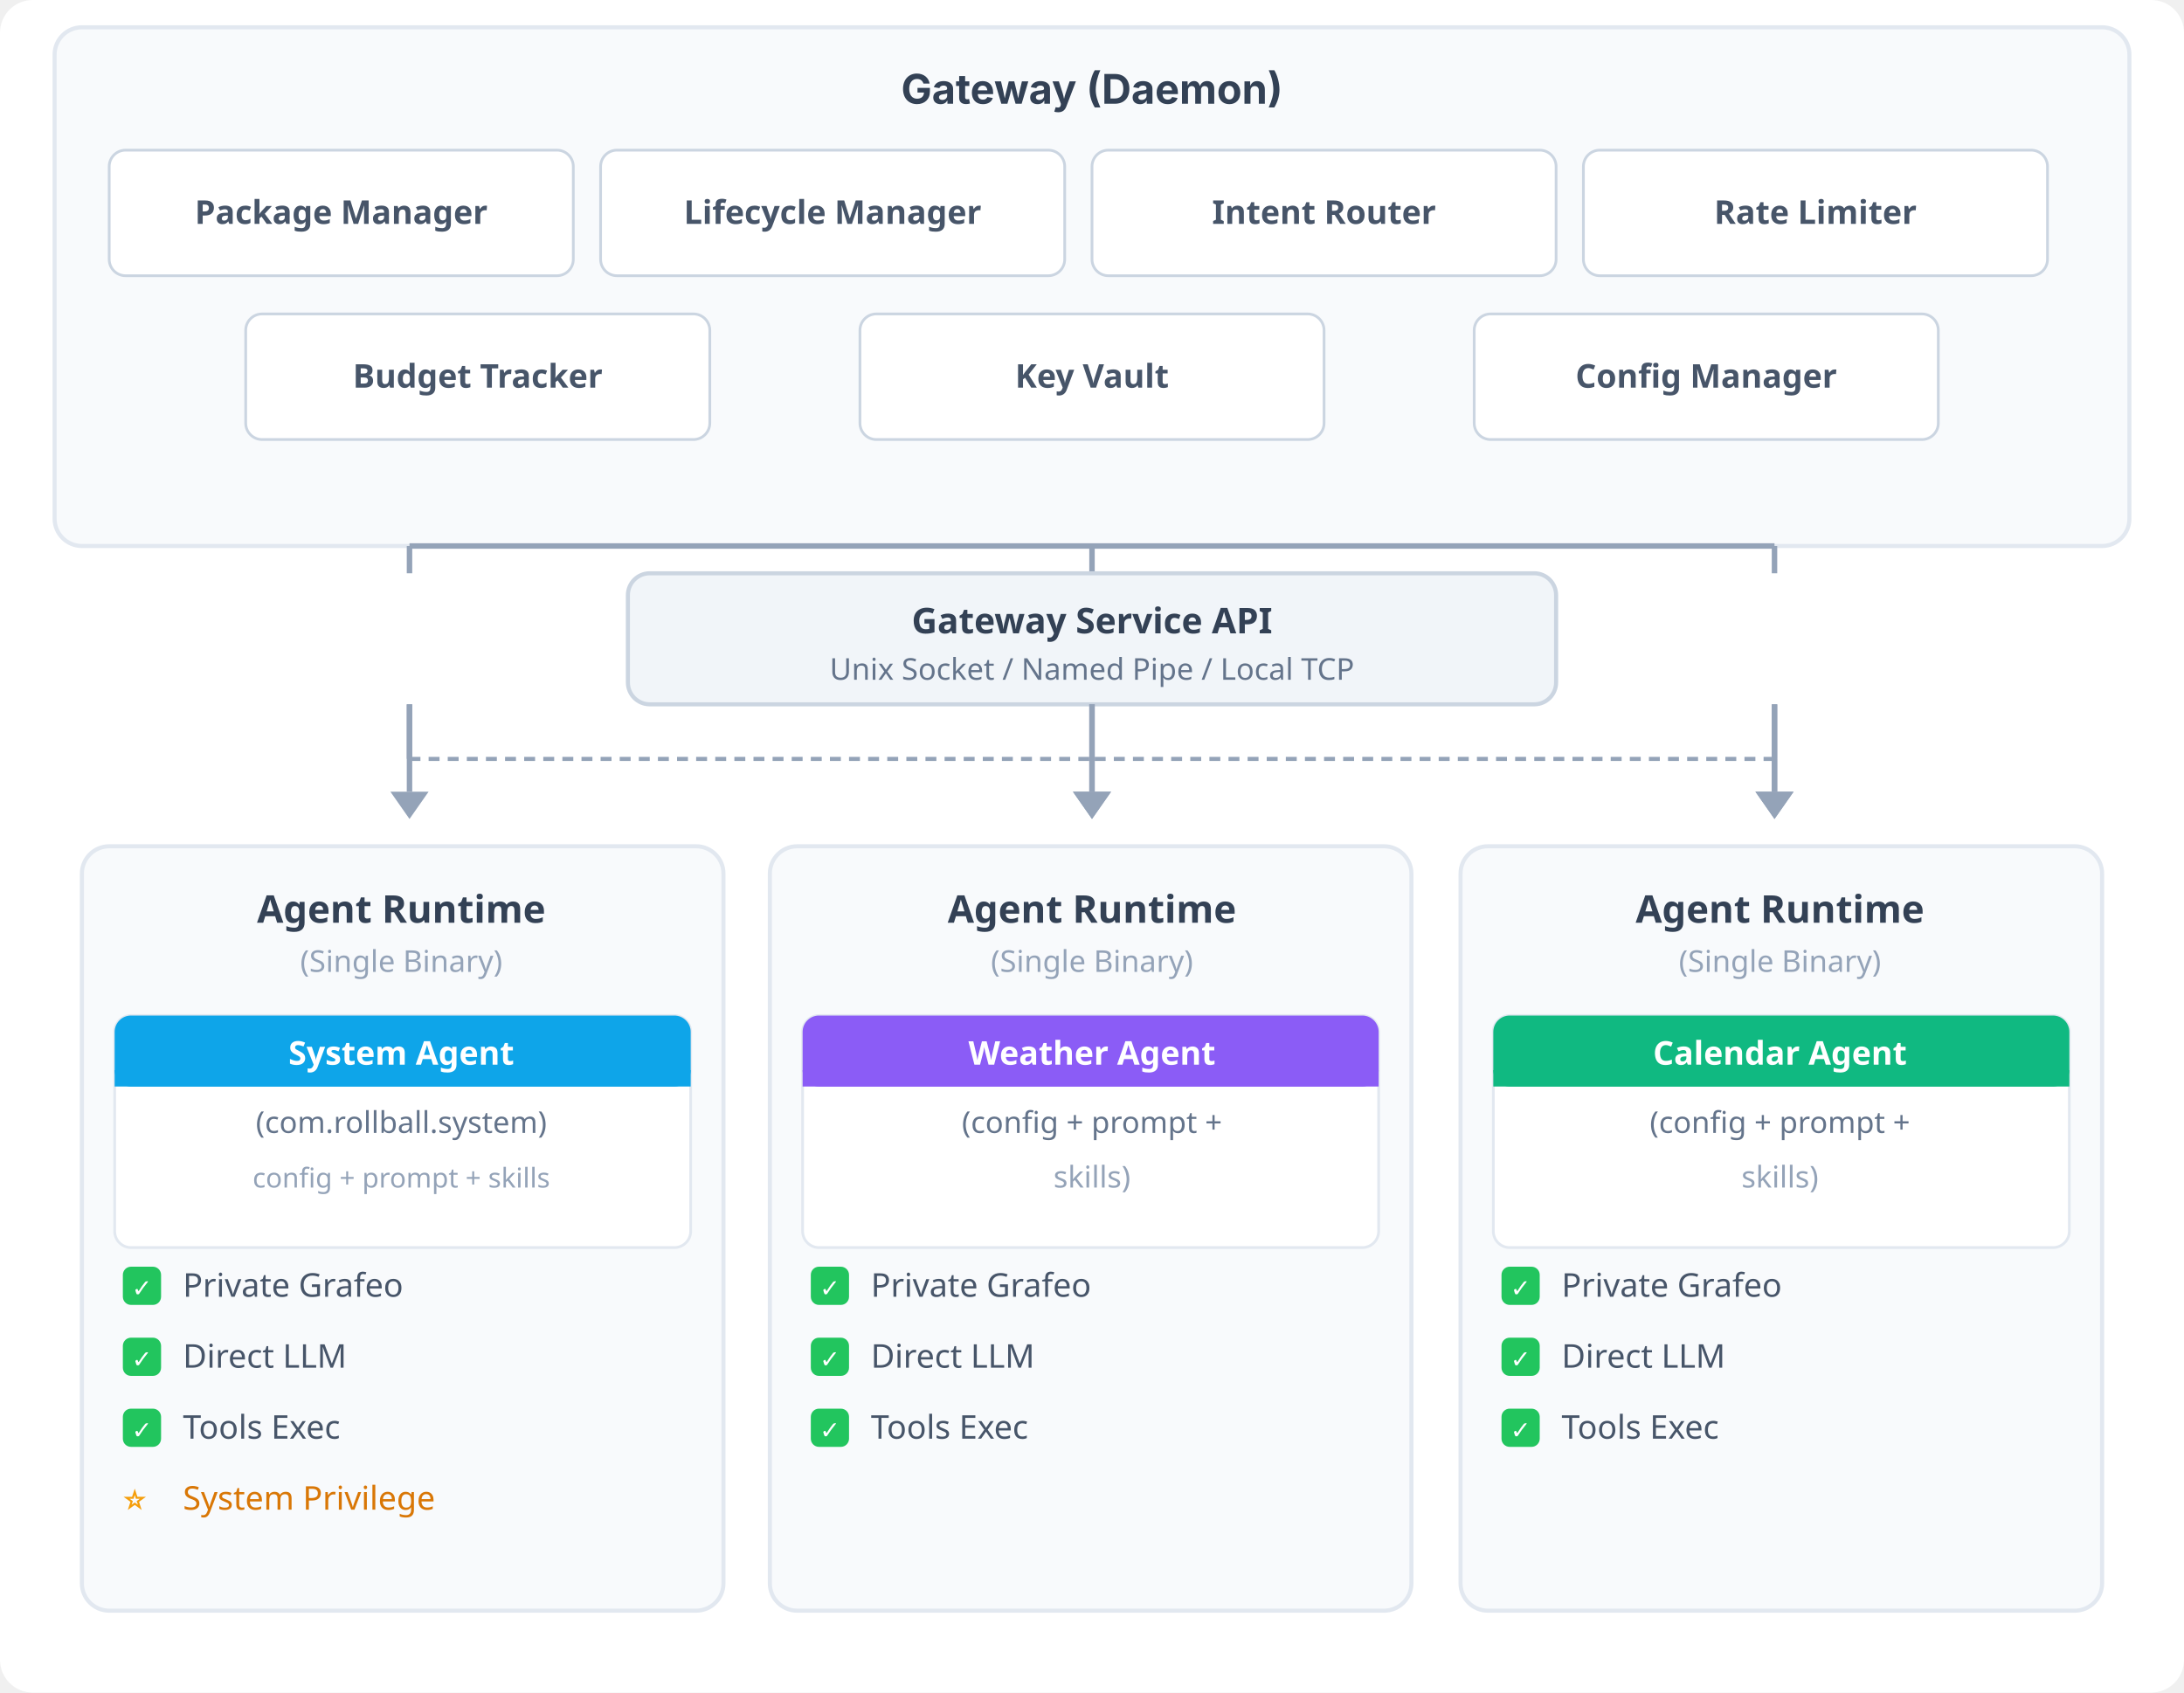
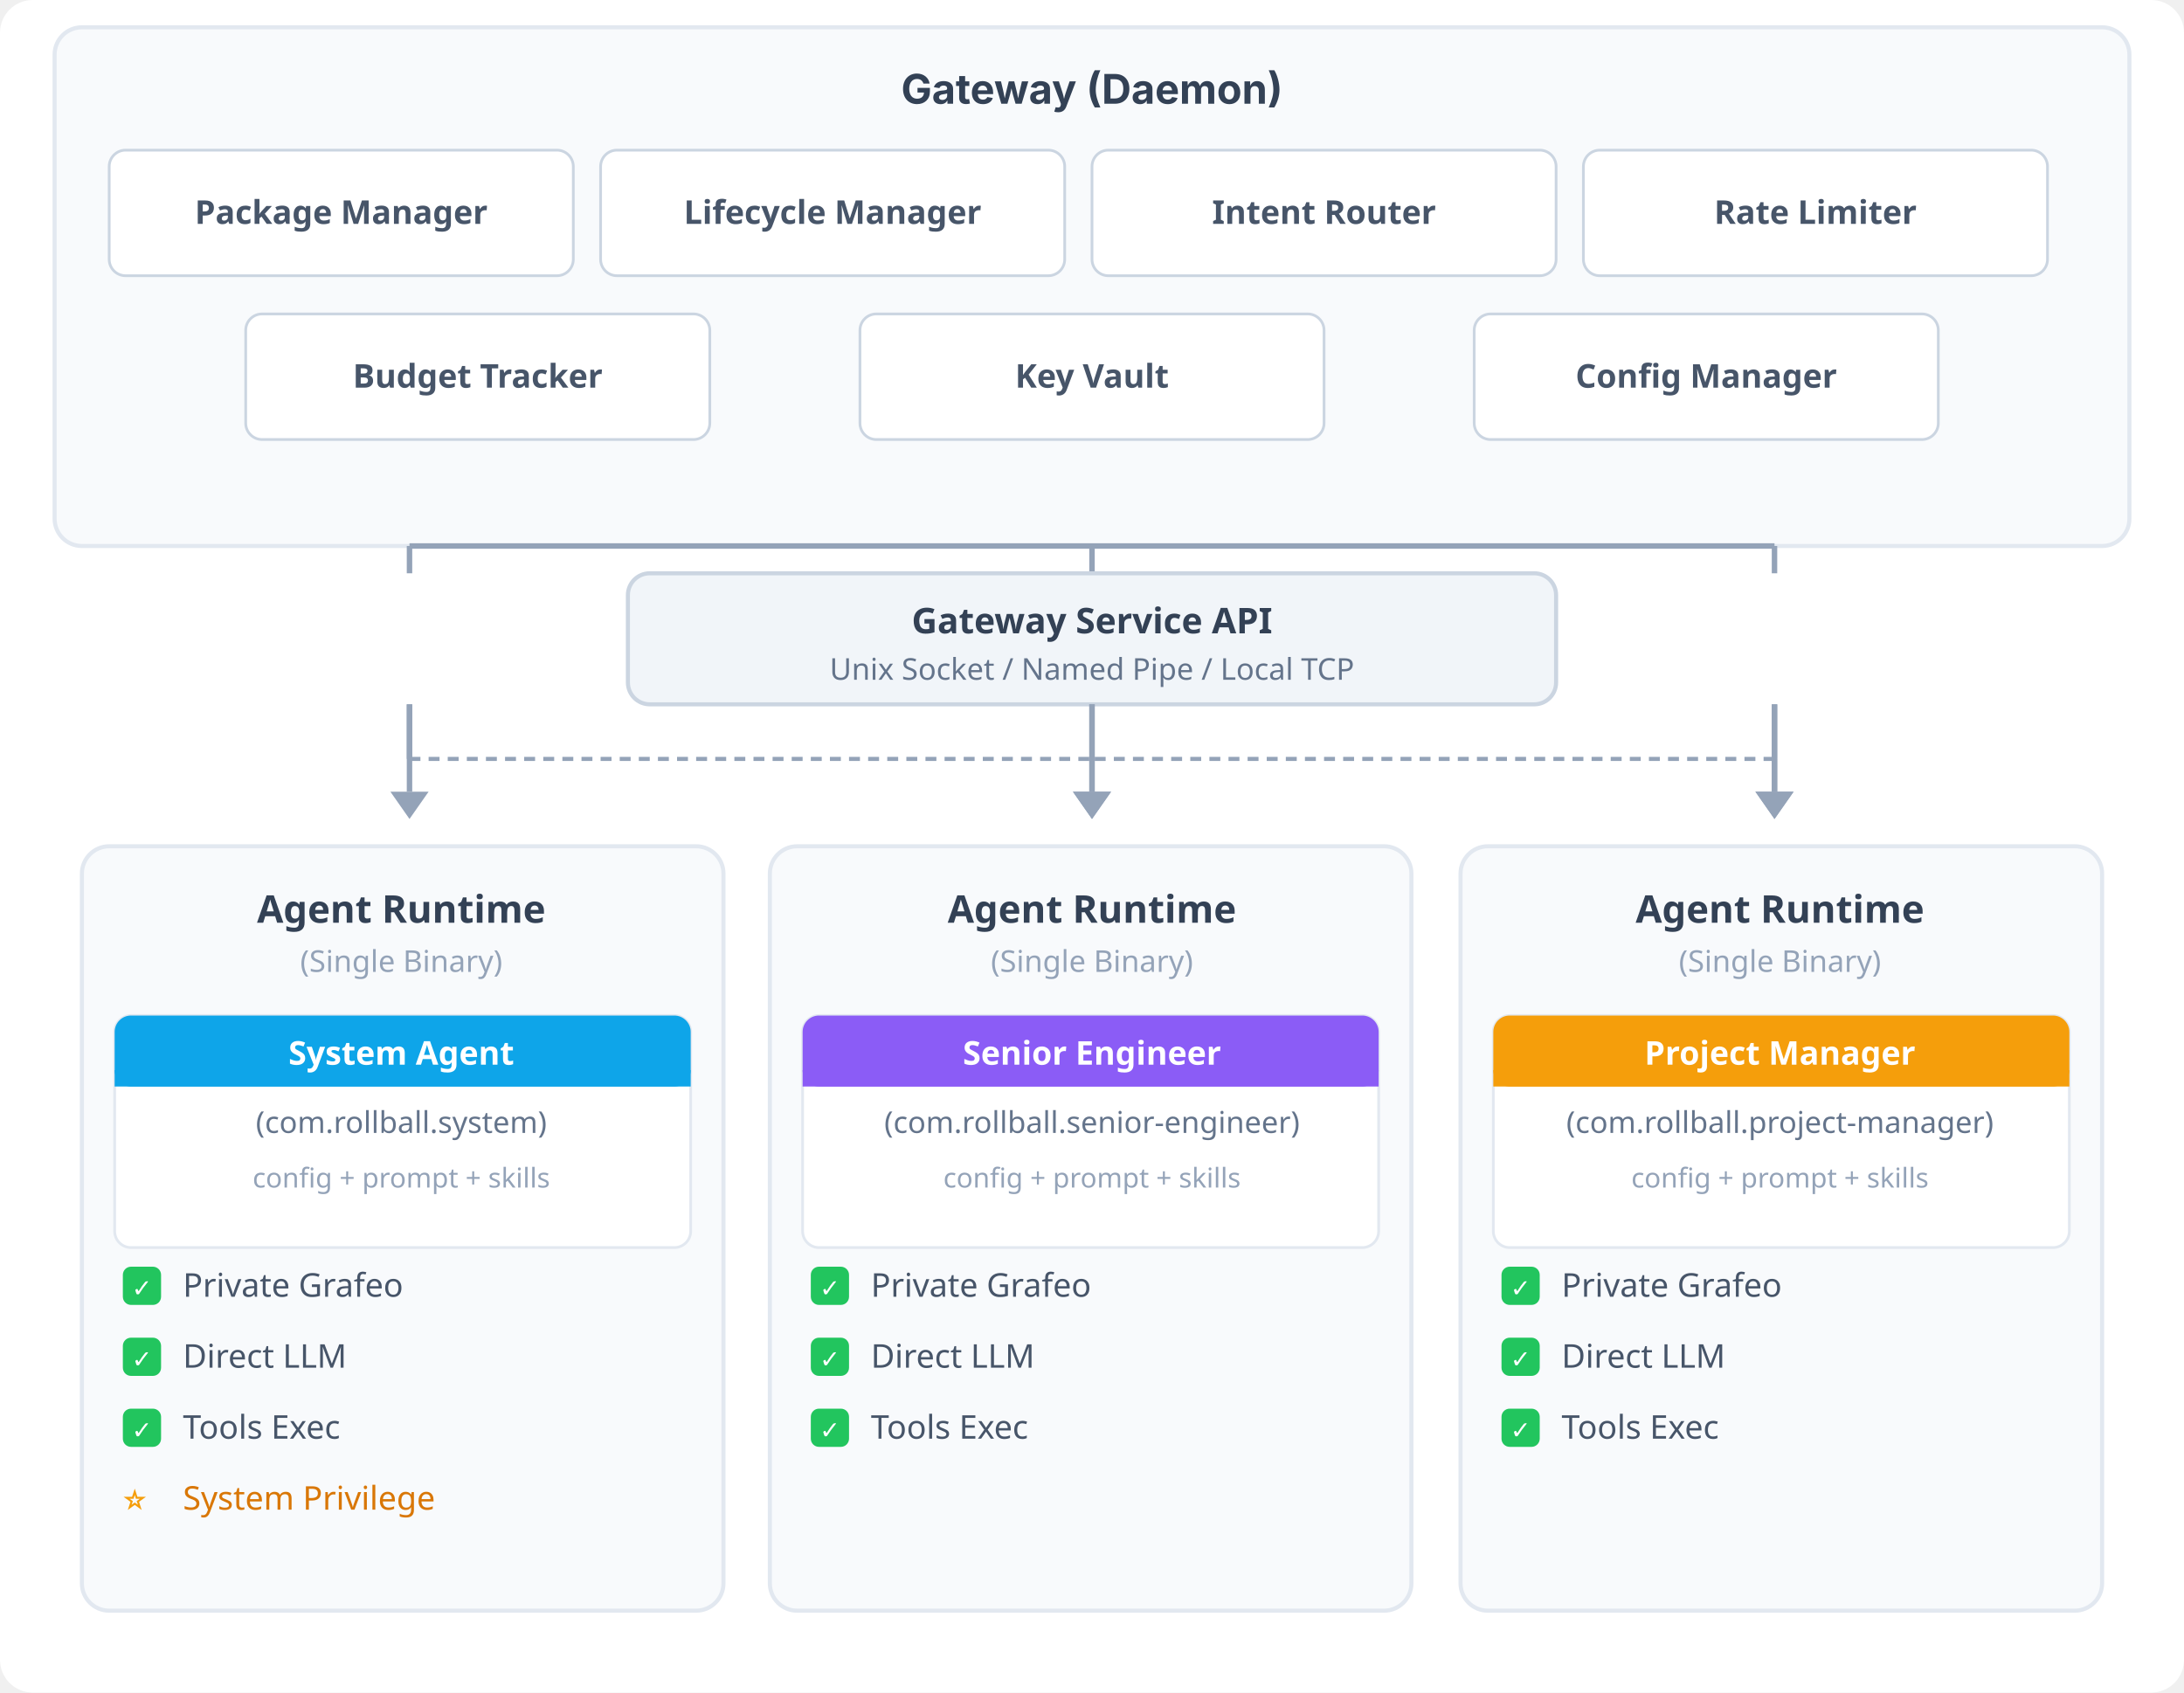
<svg xmlns="http://www.w3.org/2000/svg" viewBox="0 0 800 620" width="100%" height="100%">
  <rect width="800" height="620" fill="#ffffff" rx="12" />
  <rect x="20" y="10" width="760" height="190" rx="10" fill="#f8fafc" stroke="#e2e8f0" stroke-width="1.5" />
  <text x="400" y="38" text-anchor="middle" fill="#334155" font-family="system-ui, -apple-system, sans-serif" font-size="15" font-weight="700">Gateway (Daemon)</text>
  <rect x="40" y="55" width="170" height="46" rx="6" fill="#ffffff" stroke="#cbd5e1" stroke-width="1" />
  <text x="125" y="82" text-anchor="middle" fill="#475569" font-family="system-ui, sans-serif" font-size="12" font-weight="600">Package Manager</text>
  <rect x="220" y="55" width="170" height="46" rx="6" fill="#ffffff" stroke="#cbd5e1" stroke-width="1" />
  <text x="305" y="82" text-anchor="middle" fill="#475569" font-family="system-ui, sans-serif" font-size="12" font-weight="600">Lifecycle Manager</text>
  <rect x="400" y="55" width="170" height="46" rx="6" fill="#ffffff" stroke="#cbd5e1" stroke-width="1" />
  <text x="485" y="82" text-anchor="middle" fill="#475569" font-family="system-ui, sans-serif" font-size="12" font-weight="600">Intent Router</text>
  <rect x="580" y="55" width="170" height="46" rx="6" fill="#ffffff" stroke="#cbd5e1" stroke-width="1" />
  <text x="665" y="82" text-anchor="middle" fill="#475569" font-family="system-ui, sans-serif" font-size="12" font-weight="600">Rate Limiter</text>
  <rect x="90" y="115" width="170" height="46" rx="6" fill="#ffffff" stroke="#cbd5e1" stroke-width="1" />
  <text x="175" y="142" text-anchor="middle" fill="#475569" font-family="system-ui, sans-serif" font-size="12" font-weight="600">Budget Tracker</text>
  <rect x="315" y="115" width="170" height="46" rx="6" fill="#ffffff" stroke="#cbd5e1" stroke-width="1" />
  <text x="400" y="142" text-anchor="middle" fill="#475569" font-family="system-ui, sans-serif" font-size="12" font-weight="600">Key Vault</text>
  <rect x="540" y="115" width="170" height="46" rx="6" fill="#ffffff" stroke="#cbd5e1" stroke-width="1" />
  <text x="625" y="142" text-anchor="middle" fill="#475569" font-family="system-ui, sans-serif" font-size="12" font-weight="600">Config Manager</text>
  <line x1="150" y1="200" x2="650" y2="200" stroke="#94a3b8" stroke-width="2" />
  <line x1="400" y1="200" x2="400" y2="210" stroke="#94a3b8" stroke-width="2" />
  <line x1="150" y1="200" x2="150" y2="210" stroke="#94a3b8" stroke-width="2" />
  <line x1="650" y1="200" x2="650" y2="210" stroke="#94a3b8" stroke-width="2" />
  <rect x="230" y="210" width="340" height="48" rx="8" fill="#f1f5f9" stroke="#cbd5e1" stroke-width="1.5" />
  <text x="400" y="232" text-anchor="middle" fill="#334155" font-family="system-ui, sans-serif" font-size="13" font-weight="700">Gateway Service API</text>
  <text x="400" y="249" text-anchor="middle" fill="#64748b" font-family="system-ui, sans-serif" font-size="11">Unix Socket / Named Pipe / Local TCP</text>
  <line x1="150" y1="258" x2="150" y2="278" stroke="#94a3b8" stroke-width="2" />
  <line x1="150" y1="278" x2="400" y2="278" stroke="#94a3b8" stroke-width="1.5" stroke-dasharray="4,3" />
  <line x1="400" y1="258" x2="400" y2="290" stroke="#94a3b8" stroke-width="2" />
  <polygon points="393,290 400,300 407,290" fill="#94a3b8" />
  <line x1="650" y1="258" x2="650" y2="278" stroke="#94a3b8" stroke-width="2" />
  <line x1="650" y1="278" x2="400" y2="278" stroke="#94a3b8" stroke-width="1.5" stroke-dasharray="4,3" />
  <line x1="650" y1="278" x2="650" y2="290" stroke="#94a3b8" stroke-width="2" />
  <polygon points="643,290 650,300 657,290" fill="#94a3b8" />
  <line x1="400" y1="258" x2="400" y2="290" stroke="#94a3b8" stroke-width="2" />
  <polygon points="393,290 400,300 407,290" fill="#94a3b8" />
  <line x1="150" y1="258" x2="150" y2="290" stroke="#94a3b8" stroke-width="2" />
  <polygon points="143,290 150,300 157,290" fill="#94a3b8" />
  <line x1="650" y1="258" x2="650" y2="290" stroke="#94a3b8" stroke-width="2" />
  <polygon points="643,290 650,300 657,290" fill="#94a3b8" />
  <rect x="30" y="310" width="235" height="280" rx="10" fill="#f8fafc" stroke="#e2e8f0" stroke-width="1.5" />
  <text x="147" y="338" text-anchor="middle" fill="#334155" font-family="system-ui, sans-serif" font-size="14" font-weight="700">Agent Runtime</text>
  <text x="147" y="356" text-anchor="middle" fill="#94a3b8" font-family="system-ui, sans-serif" font-size="11">(Single Binary)</text>
  <rect x="42" y="372" width="211" height="85" rx="6" fill="#ffffff" stroke="#e2e8f0" stroke-width="1" />
  <rect x="42" y="372" width="211" height="26" rx="6" fill="#0ea5e9" />
  <rect x="42" y="392" width="211" height="6" fill="#0ea5e9" />
  <text x="147" y="390" text-anchor="middle" fill="white" font-family="system-ui, sans-serif" font-size="12" font-weight="600">System Agent</text>
  <text x="147" y="415" text-anchor="middle" fill="#64748b" font-family="system-ui, sans-serif" font-size="11">(com.rollball.system)</text>
  <text x="147" y="435" text-anchor="middle" fill="#94a3b8" font-family="system-ui, sans-serif" font-size="10">config + prompt + skills</text>
  <g transform="translate(45, 472)">
    <rect x="0" y="-8" width="14" height="14" rx="3" fill="#22c55e" />
    <text x="7" y="3" text-anchor="middle" fill="white" font-family="system-ui, sans-serif" font-size="9" font-weight="bold">✓</text>
    <text x="22" y="3" fill="#475569" font-family="system-ui, sans-serif" font-size="12">Private Grafeo</text>
  </g>
  <g transform="translate(45, 498)">
    <rect x="0" y="-8" width="14" height="14" rx="3" fill="#22c55e" />
    <text x="7" y="3" text-anchor="middle" fill="white" font-family="system-ui, sans-serif" font-size="9" font-weight="bold">✓</text>
    <text x="22" y="3" fill="#475569" font-family="system-ui, sans-serif" font-size="12">Direct LLM</text>
  </g>
  <g transform="translate(45, 524)">
    <rect x="0" y="-8" width="14" height="14" rx="3" fill="#22c55e" />
    <text x="7" y="3" text-anchor="middle" fill="white" font-family="system-ui, sans-serif" font-size="9" font-weight="bold">✓</text>
    <text x="22" y="3" fill="#475569" font-family="system-ui, sans-serif" font-size="12">Tools Exec</text>
  </g>
  <g transform="translate(45, 550)">
    <text x="0" y="3" fill="#f59e0b" font-family="system-ui, sans-serif" font-size="13">⭐</text>
    <text x="22" y="3" fill="#d97706" font-family="system-ui, sans-serif" font-size="12" font-weight="500">System Privilege</text>
  </g>
  <rect x="282" y="310" width="235" height="280" rx="10" fill="#f8fafc" stroke="#e2e8f0" stroke-width="1.5" />
  <text x="400" y="338" text-anchor="middle" fill="#334155" font-family="system-ui, sans-serif" font-size="14" font-weight="700">Agent Runtime</text>
  <text x="400" y="356" text-anchor="middle" fill="#94a3b8" font-family="system-ui, sans-serif" font-size="11">(Single Binary)</text>
  <rect x="294" y="372" width="211" height="85" rx="6" fill="#ffffff" stroke="#e2e8f0" stroke-width="1" />
  <rect x="294" y="372" width="211" height="26" rx="6" fill="#8b5cf6" />
  <rect x="294" y="392" width="211" height="6" fill="#8b5cf6" />
-   <text x="400" y="390" text-anchor="middle" fill="white" font-family="system-ui, sans-serif" font-size="12" font-weight="600">Weather Agent</text>
-   <text x="400" y="415" text-anchor="middle" fill="#64748b" font-family="system-ui, sans-serif" font-size="11">(config + prompt +</text>
-   <text x="400" y="435" text-anchor="middle" fill="#94a3b8" font-family="system-ui, sans-serif" font-size="11">skills)</text>
+   <text x="400" y="390" text-anchor="middle" fill="white" font-family="system-ui, sans-serif" font-size="12" font-weight="600">Senior Engineer</text>
+   <text x="400" y="415" text-anchor="middle" fill="#64748b" font-family="system-ui, sans-serif" font-size="11">(com.rollball.senior-engineer)</text>
+   <text x="400" y="435" text-anchor="middle" fill="#94a3b8" font-family="system-ui, sans-serif" font-size="10">config + prompt + skills</text>
  <g transform="translate(297, 472)">
    <rect x="0" y="-8" width="14" height="14" rx="3" fill="#22c55e" />
    <text x="7" y="3" text-anchor="middle" fill="white" font-family="system-ui, sans-serif" font-size="9" font-weight="bold">✓</text>
    <text x="22" y="3" fill="#475569" font-family="system-ui, sans-serif" font-size="12">Private Grafeo</text>
  </g>
  <g transform="translate(297, 498)">
    <rect x="0" y="-8" width="14" height="14" rx="3" fill="#22c55e" />
    <text x="7" y="3" text-anchor="middle" fill="white" font-family="system-ui, sans-serif" font-size="9" font-weight="bold">✓</text>
    <text x="22" y="3" fill="#475569" font-family="system-ui, sans-serif" font-size="12">Direct LLM</text>
  </g>
  <g transform="translate(297, 524)">
    <rect x="0" y="-8" width="14" height="14" rx="3" fill="#22c55e" />
    <text x="7" y="3" text-anchor="middle" fill="white" font-family="system-ui, sans-serif" font-size="9" font-weight="bold">✓</text>
    <text x="22" y="3" fill="#475569" font-family="system-ui, sans-serif" font-size="12">Tools Exec</text>
  </g>
  <rect x="535" y="310" width="235" height="280" rx="10" fill="#f8fafc" stroke="#e2e8f0" stroke-width="1.5" />
  <text x="652" y="338" text-anchor="middle" fill="#334155" font-family="system-ui, sans-serif" font-size="14" font-weight="700">Agent Runtime</text>
  <text x="652" y="356" text-anchor="middle" fill="#94a3b8" font-family="system-ui, sans-serif" font-size="11">(Single Binary)</text>
  <rect x="547" y="372" width="211" height="85" rx="6" fill="#ffffff" stroke="#e2e8f0" stroke-width="1" />
-   <rect x="547" y="372" width="211" height="26" rx="6" fill="#10b981" />
-   <rect x="547" y="392" width="211" height="6" fill="#10b981" />
-   <text x="652" y="390" text-anchor="middle" fill="white" font-family="system-ui, sans-serif" font-size="12" font-weight="600">Calendar Agent</text>
-   <text x="652" y="415" text-anchor="middle" fill="#64748b" font-family="system-ui, sans-serif" font-size="11">(config + prompt +</text>
-   <text x="652" y="435" text-anchor="middle" fill="#94a3b8" font-family="system-ui, sans-serif" font-size="11">skills)</text>
+   <rect x="547" y="372" width="211" height="26" rx="6" fill="#f59e0b" />
+   <rect x="547" y="392" width="211" height="6" fill="#f59e0b" />
+   <text x="652" y="390" text-anchor="middle" fill="white" font-family="system-ui, sans-serif" font-size="12" font-weight="600">Project Manager</text>
+   <text x="652" y="415" text-anchor="middle" fill="#64748b" font-family="system-ui, sans-serif" font-size="11">(com.rollball.project-manager)</text>
+   <text x="652" y="435" text-anchor="middle" fill="#94a3b8" font-family="system-ui, sans-serif" font-size="10">config + prompt + skills</text>
  <g transform="translate(550, 472)">
    <rect x="0" y="-8" width="14" height="14" rx="3" fill="#22c55e" />
    <text x="7" y="3" text-anchor="middle" fill="white" font-family="system-ui, sans-serif" font-size="9" font-weight="bold">✓</text>
    <text x="22" y="3" fill="#475569" font-family="system-ui, sans-serif" font-size="12">Private Grafeo</text>
  </g>
  <g transform="translate(550, 498)">
    <rect x="0" y="-8" width="14" height="14" rx="3" fill="#22c55e" />
    <text x="7" y="3" text-anchor="middle" fill="white" font-family="system-ui, sans-serif" font-size="9" font-weight="bold">✓</text>
    <text x="22" y="3" fill="#475569" font-family="system-ui, sans-serif" font-size="12">Direct LLM</text>
  </g>
  <g transform="translate(550, 524)">
    <rect x="0" y="-8" width="14" height="14" rx="3" fill="#22c55e" />
    <text x="7" y="3" text-anchor="middle" fill="white" font-family="system-ui, sans-serif" font-size="9" font-weight="bold">✓</text>
    <text x="22" y="3" fill="#475569" font-family="system-ui, sans-serif" font-size="12">Tools Exec</text>
  </g>
</svg>
